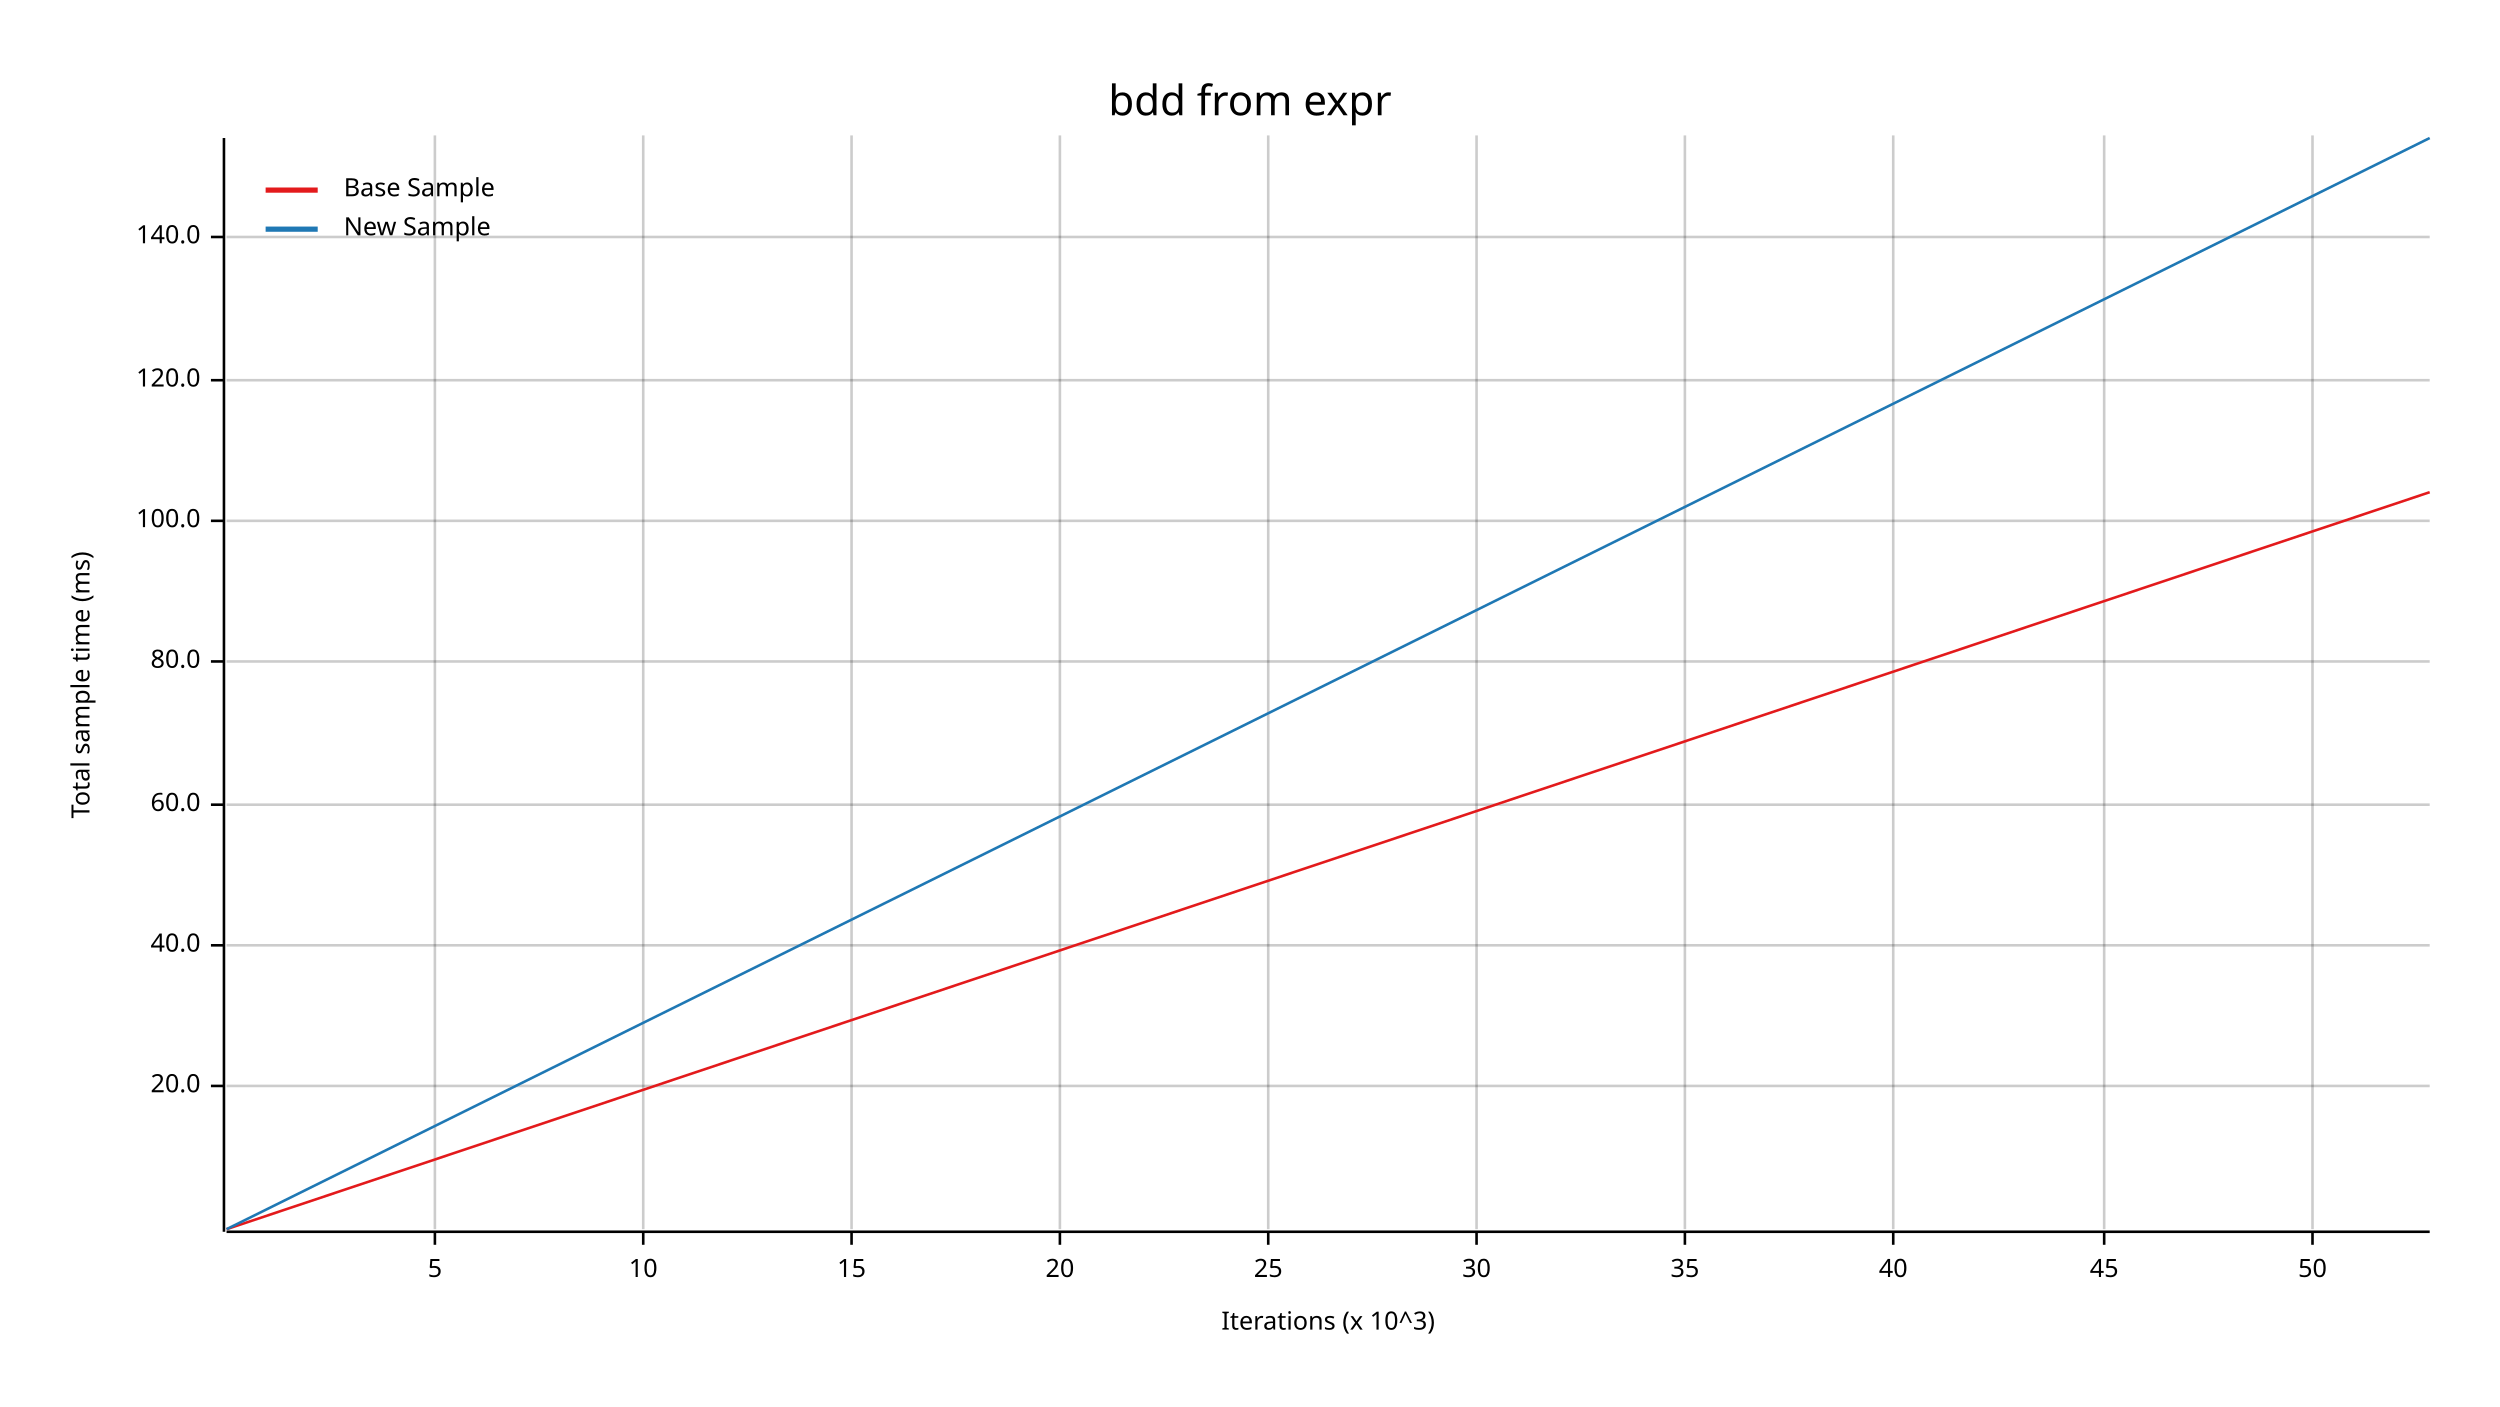
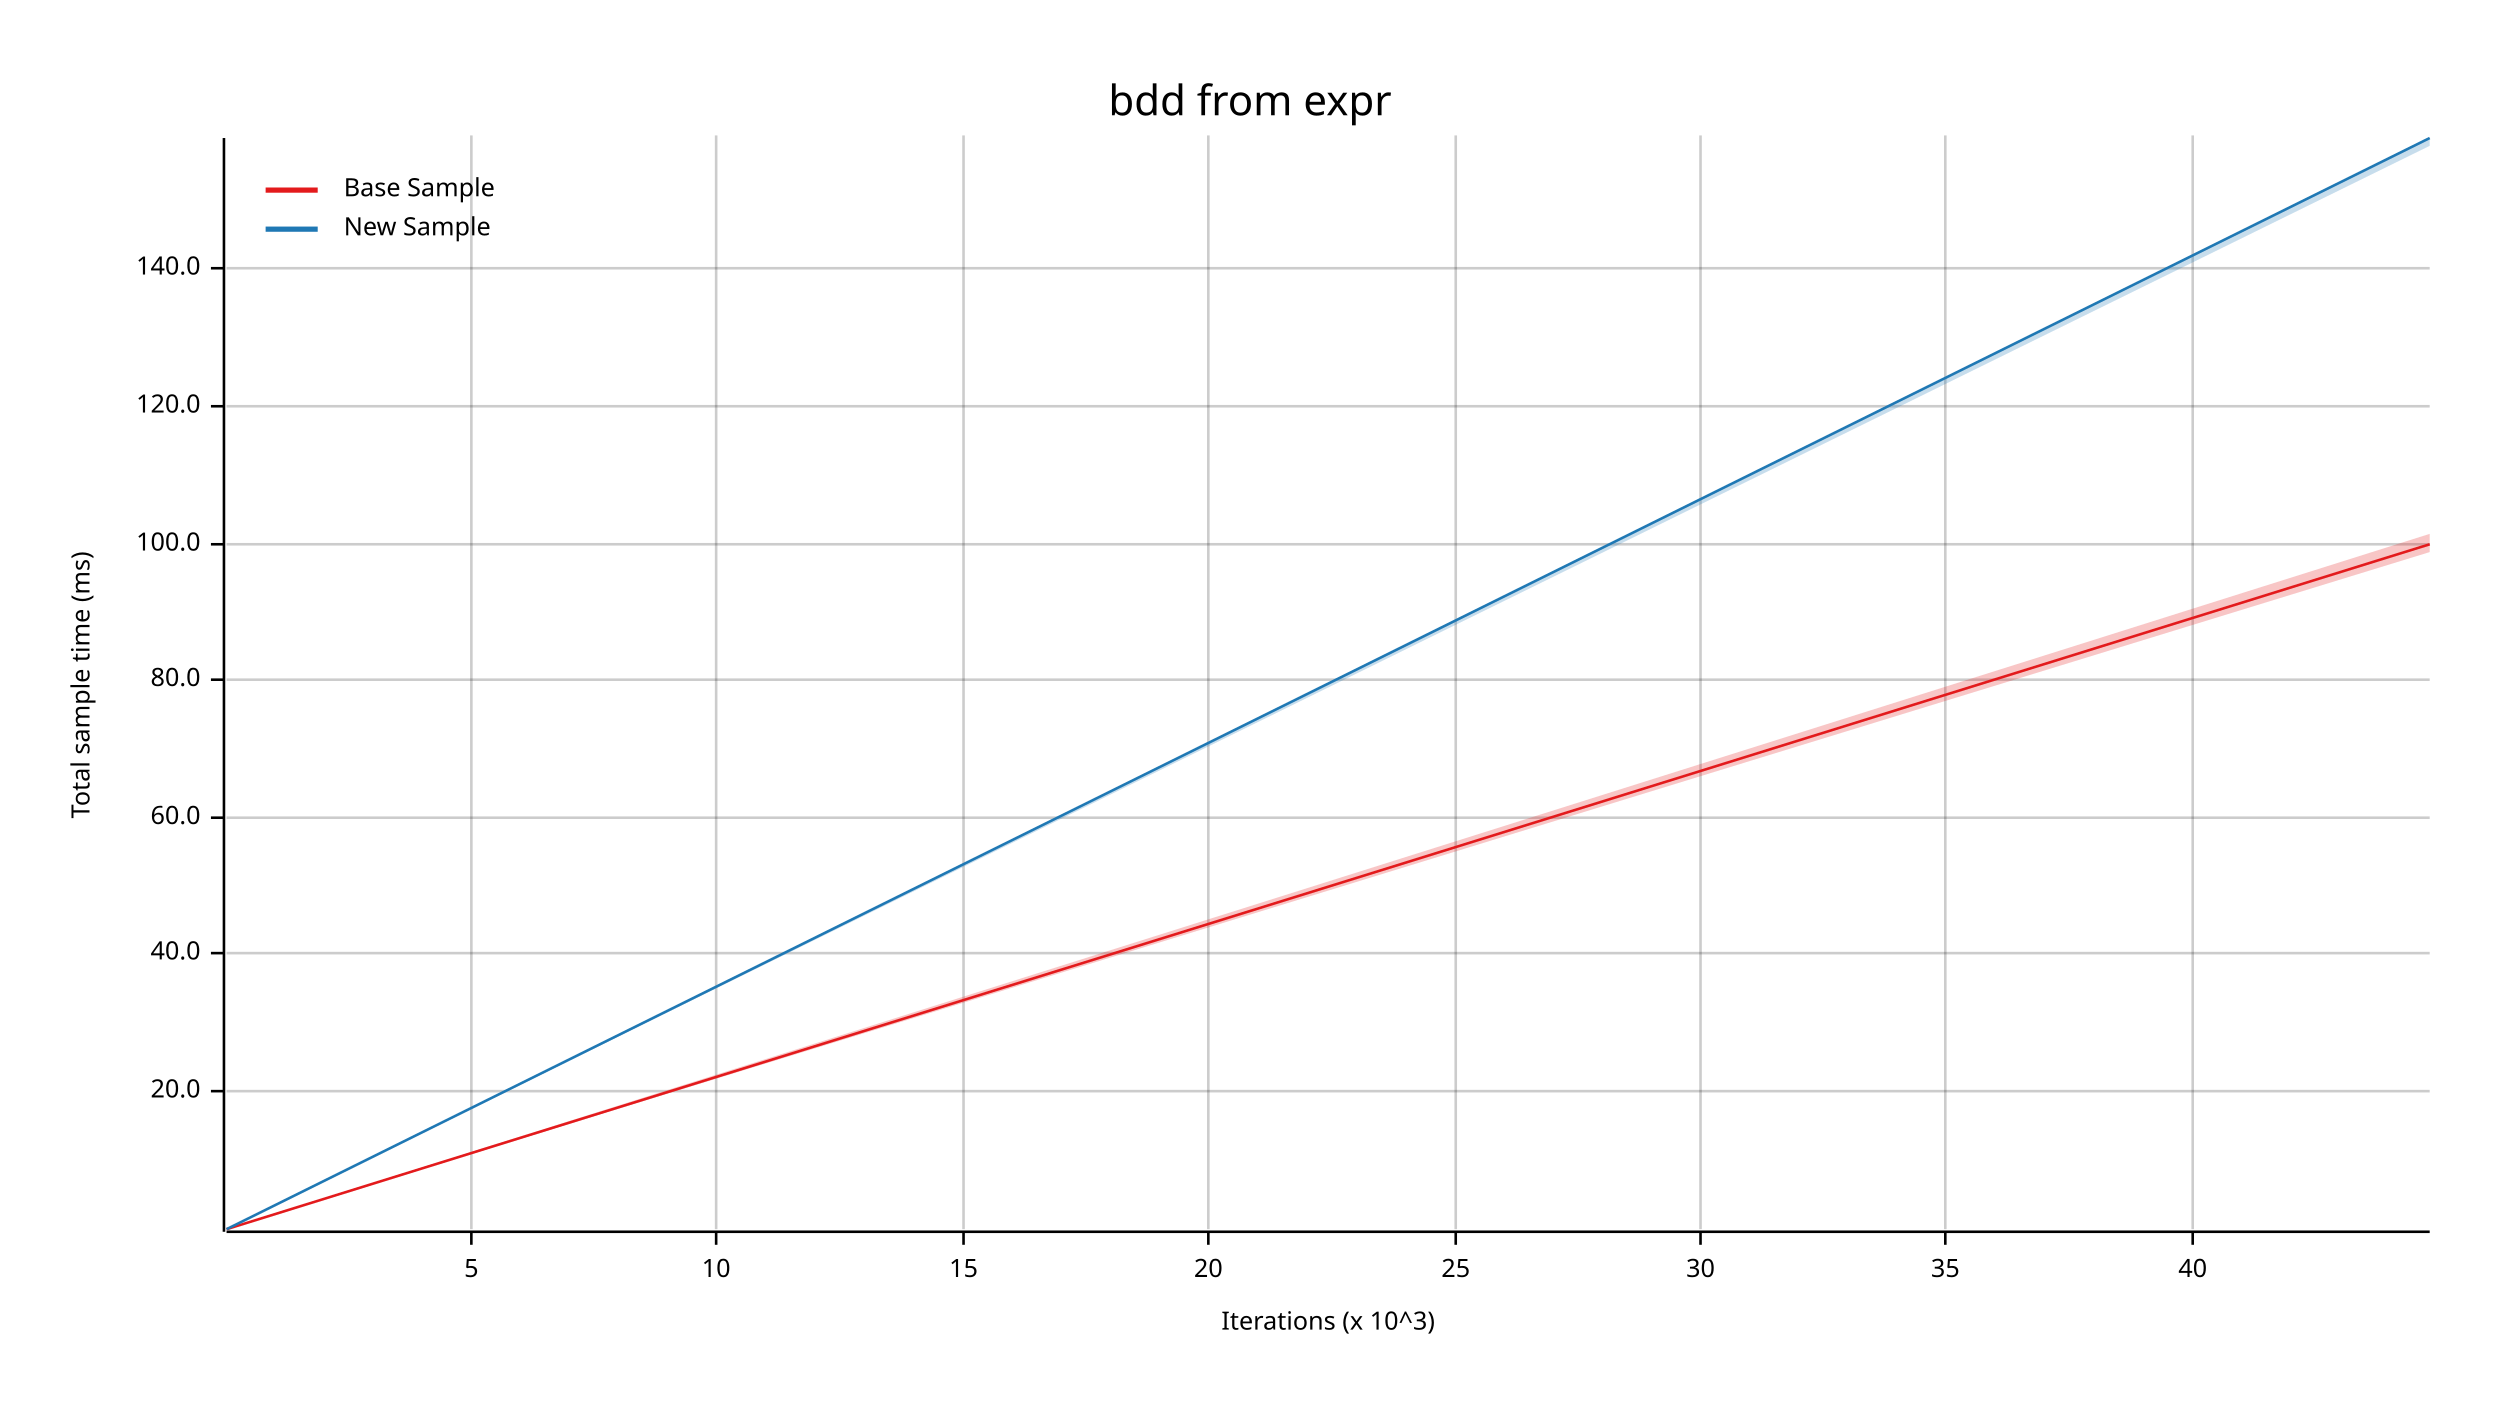
<svg xmlns="http://www.w3.org/2000/svg" width="960" height="540" viewBox="0 0 960 540">
  <text x="480" y="32" dy="0.76em" text-anchor="middle" font-family="sans-serif" font-size="16.129" opacity="1" fill="#000000">
bdd from expr
</text>
  <text x="27" y="263" dy="0.76em" text-anchor="middle" font-family="sans-serif" font-size="9.677" opacity="1" fill="#000000" transform="rotate(270, 27, 263)">
Total sample time (ms)
</text>
  <text x="510" y="513" dy="-0.5ex" text-anchor="middle" font-family="sans-serif" font-size="9.677" opacity="1" fill="#000000">
Iterations (x 10^3)
</text>
-   <line opacity="0.2" stroke="#000000" stroke-width="1" x1="167" y1="472" x2="167" y2="52" />
-   <line opacity="0.2" stroke="#000000" stroke-width="1" x1="247" y1="472" x2="247" y2="52" />
-   <line opacity="0.2" stroke="#000000" stroke-width="1" x1="327" y1="472" x2="327" y2="52" />
-   <line opacity="0.2" stroke="#000000" stroke-width="1" x1="407" y1="472" x2="407" y2="52" />
-   <line opacity="0.2" stroke="#000000" stroke-width="1" x1="487" y1="472" x2="487" y2="52" />
-   <line opacity="0.2" stroke="#000000" stroke-width="1" x1="567" y1="472" x2="567" y2="52" />
-   <line opacity="0.2" stroke="#000000" stroke-width="1" x1="647" y1="472" x2="647" y2="52" />
-   <line opacity="0.2" stroke="#000000" stroke-width="1" x1="727" y1="472" x2="727" y2="52" />
-   <line opacity="0.2" stroke="#000000" stroke-width="1" x1="808" y1="472" x2="808" y2="52" />
-   <line opacity="0.2" stroke="#000000" stroke-width="1" x1="888" y1="472" x2="888" y2="52" />
-   <line opacity="0.2" stroke="#000000" stroke-width="1" x1="87" y1="417" x2="933" y2="417" />
-   <line opacity="0.2" stroke="#000000" stroke-width="1" x1="87" y1="363" x2="933" y2="363" />
-   <line opacity="0.2" stroke="#000000" stroke-width="1" x1="87" y1="309" x2="933" y2="309" />
-   <line opacity="0.2" stroke="#000000" stroke-width="1" x1="87" y1="254" x2="933" y2="254" />
-   <line opacity="0.2" stroke="#000000" stroke-width="1" x1="87" y1="200" x2="933" y2="200" />
-   <line opacity="0.2" stroke="#000000" stroke-width="1" x1="87" y1="146" x2="933" y2="146" />
-   <line opacity="0.2" stroke="#000000" stroke-width="1" x1="87" y1="91" x2="933" y2="91" />
+   <line opacity="0.2" stroke="#000000" stroke-width="1" x1="181" y1="472" x2="181" y2="52" />
+   <line opacity="0.2" stroke="#000000" stroke-width="1" x1="275" y1="472" x2="275" y2="52" />
+   <line opacity="0.2" stroke="#000000" stroke-width="1" x1="370" y1="472" x2="370" y2="52" />
+   <line opacity="0.2" stroke="#000000" stroke-width="1" x1="464" y1="472" x2="464" y2="52" />
+   <line opacity="0.2" stroke="#000000" stroke-width="1" x1="559" y1="472" x2="559" y2="52" />
+   <line opacity="0.2" stroke="#000000" stroke-width="1" x1="653" y1="472" x2="653" y2="52" />
+   <line opacity="0.2" stroke="#000000" stroke-width="1" x1="747" y1="472" x2="747" y2="52" />
+   <line opacity="0.2" stroke="#000000" stroke-width="1" x1="842" y1="472" x2="842" y2="52" />
+   <line opacity="0.2" stroke="#000000" stroke-width="1" x1="87" y1="419" x2="933" y2="419" />
+   <line opacity="0.2" stroke="#000000" stroke-width="1" x1="87" y1="366" x2="933" y2="366" />
+   <line opacity="0.2" stroke="#000000" stroke-width="1" x1="87" y1="314" x2="933" y2="314" />
+   <line opacity="0.2" stroke="#000000" stroke-width="1" x1="87" y1="261" x2="933" y2="261" />
+   <line opacity="0.2" stroke="#000000" stroke-width="1" x1="87" y1="209" x2="933" y2="209" />
+   <line opacity="0.2" stroke="#000000" stroke-width="1" x1="87" y1="156" x2="933" y2="156" />
+   <line opacity="0.2" stroke="#000000" stroke-width="1" x1="87" y1="103" x2="933" y2="103" />
  <polyline fill="none" opacity="1" stroke="#000000" stroke-width="1" points="86,53 86,473 " />
-   <text x="77" y="417" dy="0.5ex" text-anchor="end" font-family="sans-serif" font-size="9.677" opacity="1" fill="#000000">
+   <text x="77" y="419" dy="0.5ex" text-anchor="end" font-family="sans-serif" font-size="9.677" opacity="1" fill="#000000">
20.0
</text>
-   <polyline fill="none" opacity="1" stroke="#000000" stroke-width="1" points="81,417 86,417 " />
-   <text x="77" y="363" dy="0.5ex" text-anchor="end" font-family="sans-serif" font-size="9.677" opacity="1" fill="#000000">
+   <polyline fill="none" opacity="1" stroke="#000000" stroke-width="1" points="81,419 86,419 " />
+   <text x="77" y="366" dy="0.5ex" text-anchor="end" font-family="sans-serif" font-size="9.677" opacity="1" fill="#000000">
40.0
</text>
-   <polyline fill="none" opacity="1" stroke="#000000" stroke-width="1" points="81,363 86,363 " />
-   <text x="77" y="309" dy="0.5ex" text-anchor="end" font-family="sans-serif" font-size="9.677" opacity="1" fill="#000000">
+   <polyline fill="none" opacity="1" stroke="#000000" stroke-width="1" points="81,366 86,366 " />
+   <text x="77" y="314" dy="0.5ex" text-anchor="end" font-family="sans-serif" font-size="9.677" opacity="1" fill="#000000">
60.0
</text>
-   <polyline fill="none" opacity="1" stroke="#000000" stroke-width="1" points="81,309 86,309 " />
-   <text x="77" y="254" dy="0.5ex" text-anchor="end" font-family="sans-serif" font-size="9.677" opacity="1" fill="#000000">
+   <polyline fill="none" opacity="1" stroke="#000000" stroke-width="1" points="81,314 86,314 " />
+   <text x="77" y="261" dy="0.5ex" text-anchor="end" font-family="sans-serif" font-size="9.677" opacity="1" fill="#000000">
80.0
</text>
-   <polyline fill="none" opacity="1" stroke="#000000" stroke-width="1" points="81,254 86,254 " />
-   <text x="77" y="200" dy="0.5ex" text-anchor="end" font-family="sans-serif" font-size="9.677" opacity="1" fill="#000000">
+   <polyline fill="none" opacity="1" stroke="#000000" stroke-width="1" points="81,261 86,261 " />
+   <text x="77" y="209" dy="0.5ex" text-anchor="end" font-family="sans-serif" font-size="9.677" opacity="1" fill="#000000">
100.0
</text>
-   <polyline fill="none" opacity="1" stroke="#000000" stroke-width="1" points="81,200 86,200 " />
-   <text x="77" y="146" dy="0.5ex" text-anchor="end" font-family="sans-serif" font-size="9.677" opacity="1" fill="#000000">
+   <polyline fill="none" opacity="1" stroke="#000000" stroke-width="1" points="81,209 86,209 " />
+   <text x="77" y="156" dy="0.5ex" text-anchor="end" font-family="sans-serif" font-size="9.677" opacity="1" fill="#000000">
120.0
</text>
-   <polyline fill="none" opacity="1" stroke="#000000" stroke-width="1" points="81,146 86,146 " />
-   <text x="77" y="91" dy="0.5ex" text-anchor="end" font-family="sans-serif" font-size="9.677" opacity="1" fill="#000000">
+   <polyline fill="none" opacity="1" stroke="#000000" stroke-width="1" points="81,156 86,156 " />
+   <text x="77" y="103" dy="0.5ex" text-anchor="end" font-family="sans-serif" font-size="9.677" opacity="1" fill="#000000">
140.0
</text>
-   <polyline fill="none" opacity="1" stroke="#000000" stroke-width="1" points="81,91 86,91 " />
+   <polyline fill="none" opacity="1" stroke="#000000" stroke-width="1" points="81,103 86,103 " />
  <polyline fill="none" opacity="1" stroke="#000000" stroke-width="1" points="87,473 933,473 " />
-   <text x="167" y="483" dy="0.76em" text-anchor="middle" font-family="sans-serif" font-size="9.677" opacity="1" fill="#000000">
+   <text x="181" y="483" dy="0.76em" text-anchor="middle" font-family="sans-serif" font-size="9.677" opacity="1" fill="#000000">
5
</text>
-   <polyline fill="none" opacity="1" stroke="#000000" stroke-width="1" points="167,473 167,478 " />
-   <text x="247" y="483" dy="0.76em" text-anchor="middle" font-family="sans-serif" font-size="9.677" opacity="1" fill="#000000">
+   <polyline fill="none" opacity="1" stroke="#000000" stroke-width="1" points="181,473 181,478 " />
+   <text x="275" y="483" dy="0.76em" text-anchor="middle" font-family="sans-serif" font-size="9.677" opacity="1" fill="#000000">
10
</text>
-   <polyline fill="none" opacity="1" stroke="#000000" stroke-width="1" points="247,473 247,478 " />
-   <text x="327" y="483" dy="0.76em" text-anchor="middle" font-family="sans-serif" font-size="9.677" opacity="1" fill="#000000">
+   <polyline fill="none" opacity="1" stroke="#000000" stroke-width="1" points="275,473 275,478 " />
+   <text x="370" y="483" dy="0.76em" text-anchor="middle" font-family="sans-serif" font-size="9.677" opacity="1" fill="#000000">
15
</text>
-   <polyline fill="none" opacity="1" stroke="#000000" stroke-width="1" points="327,473 327,478 " />
-   <text x="407" y="483" dy="0.76em" text-anchor="middle" font-family="sans-serif" font-size="9.677" opacity="1" fill="#000000">
+   <polyline fill="none" opacity="1" stroke="#000000" stroke-width="1" points="370,473 370,478 " />
+   <text x="464" y="483" dy="0.76em" text-anchor="middle" font-family="sans-serif" font-size="9.677" opacity="1" fill="#000000">
20
</text>
-   <polyline fill="none" opacity="1" stroke="#000000" stroke-width="1" points="407,473 407,478 " />
-   <text x="487" y="483" dy="0.76em" text-anchor="middle" font-family="sans-serif" font-size="9.677" opacity="1" fill="#000000">
+   <polyline fill="none" opacity="1" stroke="#000000" stroke-width="1" points="464,473 464,478 " />
+   <text x="559" y="483" dy="0.76em" text-anchor="middle" font-family="sans-serif" font-size="9.677" opacity="1" fill="#000000">
25
</text>
-   <polyline fill="none" opacity="1" stroke="#000000" stroke-width="1" points="487,473 487,478 " />
-   <text x="567" y="483" dy="0.76em" text-anchor="middle" font-family="sans-serif" font-size="9.677" opacity="1" fill="#000000">
+   <polyline fill="none" opacity="1" stroke="#000000" stroke-width="1" points="559,473 559,478 " />
+   <text x="653" y="483" dy="0.76em" text-anchor="middle" font-family="sans-serif" font-size="9.677" opacity="1" fill="#000000">
30
</text>
-   <polyline fill="none" opacity="1" stroke="#000000" stroke-width="1" points="567,473 567,478 " />
-   <text x="647" y="483" dy="0.76em" text-anchor="middle" font-family="sans-serif" font-size="9.677" opacity="1" fill="#000000">
+   <polyline fill="none" opacity="1" stroke="#000000" stroke-width="1" points="653,473 653,478 " />
+   <text x="747" y="483" dy="0.76em" text-anchor="middle" font-family="sans-serif" font-size="9.677" opacity="1" fill="#000000">
35
</text>
-   <polyline fill="none" opacity="1" stroke="#000000" stroke-width="1" points="647,473 647,478 " />
-   <text x="727" y="483" dy="0.76em" text-anchor="middle" font-family="sans-serif" font-size="9.677" opacity="1" fill="#000000">
+   <polyline fill="none" opacity="1" stroke="#000000" stroke-width="1" points="747,473 747,478 " />
+   <text x="842" y="483" dy="0.76em" text-anchor="middle" font-family="sans-serif" font-size="9.677" opacity="1" fill="#000000">
40
</text>
-   <polyline fill="none" opacity="1" stroke="#000000" stroke-width="1" points="727,473 727,478 " />
-   <text x="808" y="483" dy="0.76em" text-anchor="middle" font-family="sans-serif" font-size="9.677" opacity="1" fill="#000000">
- 45
- </text>
-   <polyline fill="none" opacity="1" stroke="#000000" stroke-width="1" points="808,473 808,478 " />
-   <text x="888" y="483" dy="0.76em" text-anchor="middle" font-family="sans-serif" font-size="9.677" opacity="1" fill="#000000">
- 50
- </text>
-   <polyline fill="none" opacity="1" stroke="#000000" stroke-width="1" points="888,473 888,478 " />
-   <polyline fill="none" opacity="1" stroke="#E31A1C" stroke-width="1" points="87,472 933,189 " />
-   <polygon opacity="0.25" fill="#E31A1C" points="87,472 933,189 933,189 " />
+   <polyline fill="none" opacity="1" stroke="#000000" stroke-width="1" points="842,473 842,478 " />
+   <polyline fill="none" opacity="1" stroke="#E31A1C" stroke-width="1" points="87,472 933,209 " />
+   <polygon opacity="0.25" fill="#E31A1C" points="87,472 933,212 933,205 " />
  <polyline fill="none" opacity="1" stroke="#1F78B4" stroke-width="1" points="87,472 933,53 " />
-   <polygon opacity="0.25" fill="#1F78B4" points="87,472 933,53 933,53 " />
+   <polygon opacity="0.25" fill="#1F78B4" points="87,472 933,56 933,53 " />
  <text x="132" y="68" dy="0.76em" text-anchor="start" font-family="sans-serif" font-size="9.677" opacity="1" fill="#000000">
Base Sample
</text>
  <text x="132" y="83" dy="0.76em" text-anchor="start" font-family="sans-serif" font-size="9.677" opacity="1" fill="#000000">
New Sample
</text>
  <polyline fill="none" opacity="1" stroke="#E31A1C" stroke-width="2" points="102,73 122,73 " />
  <polyline fill="none" opacity="1" stroke="#1F78B4" stroke-width="2" points="102,88 122,88 " />
</svg>
